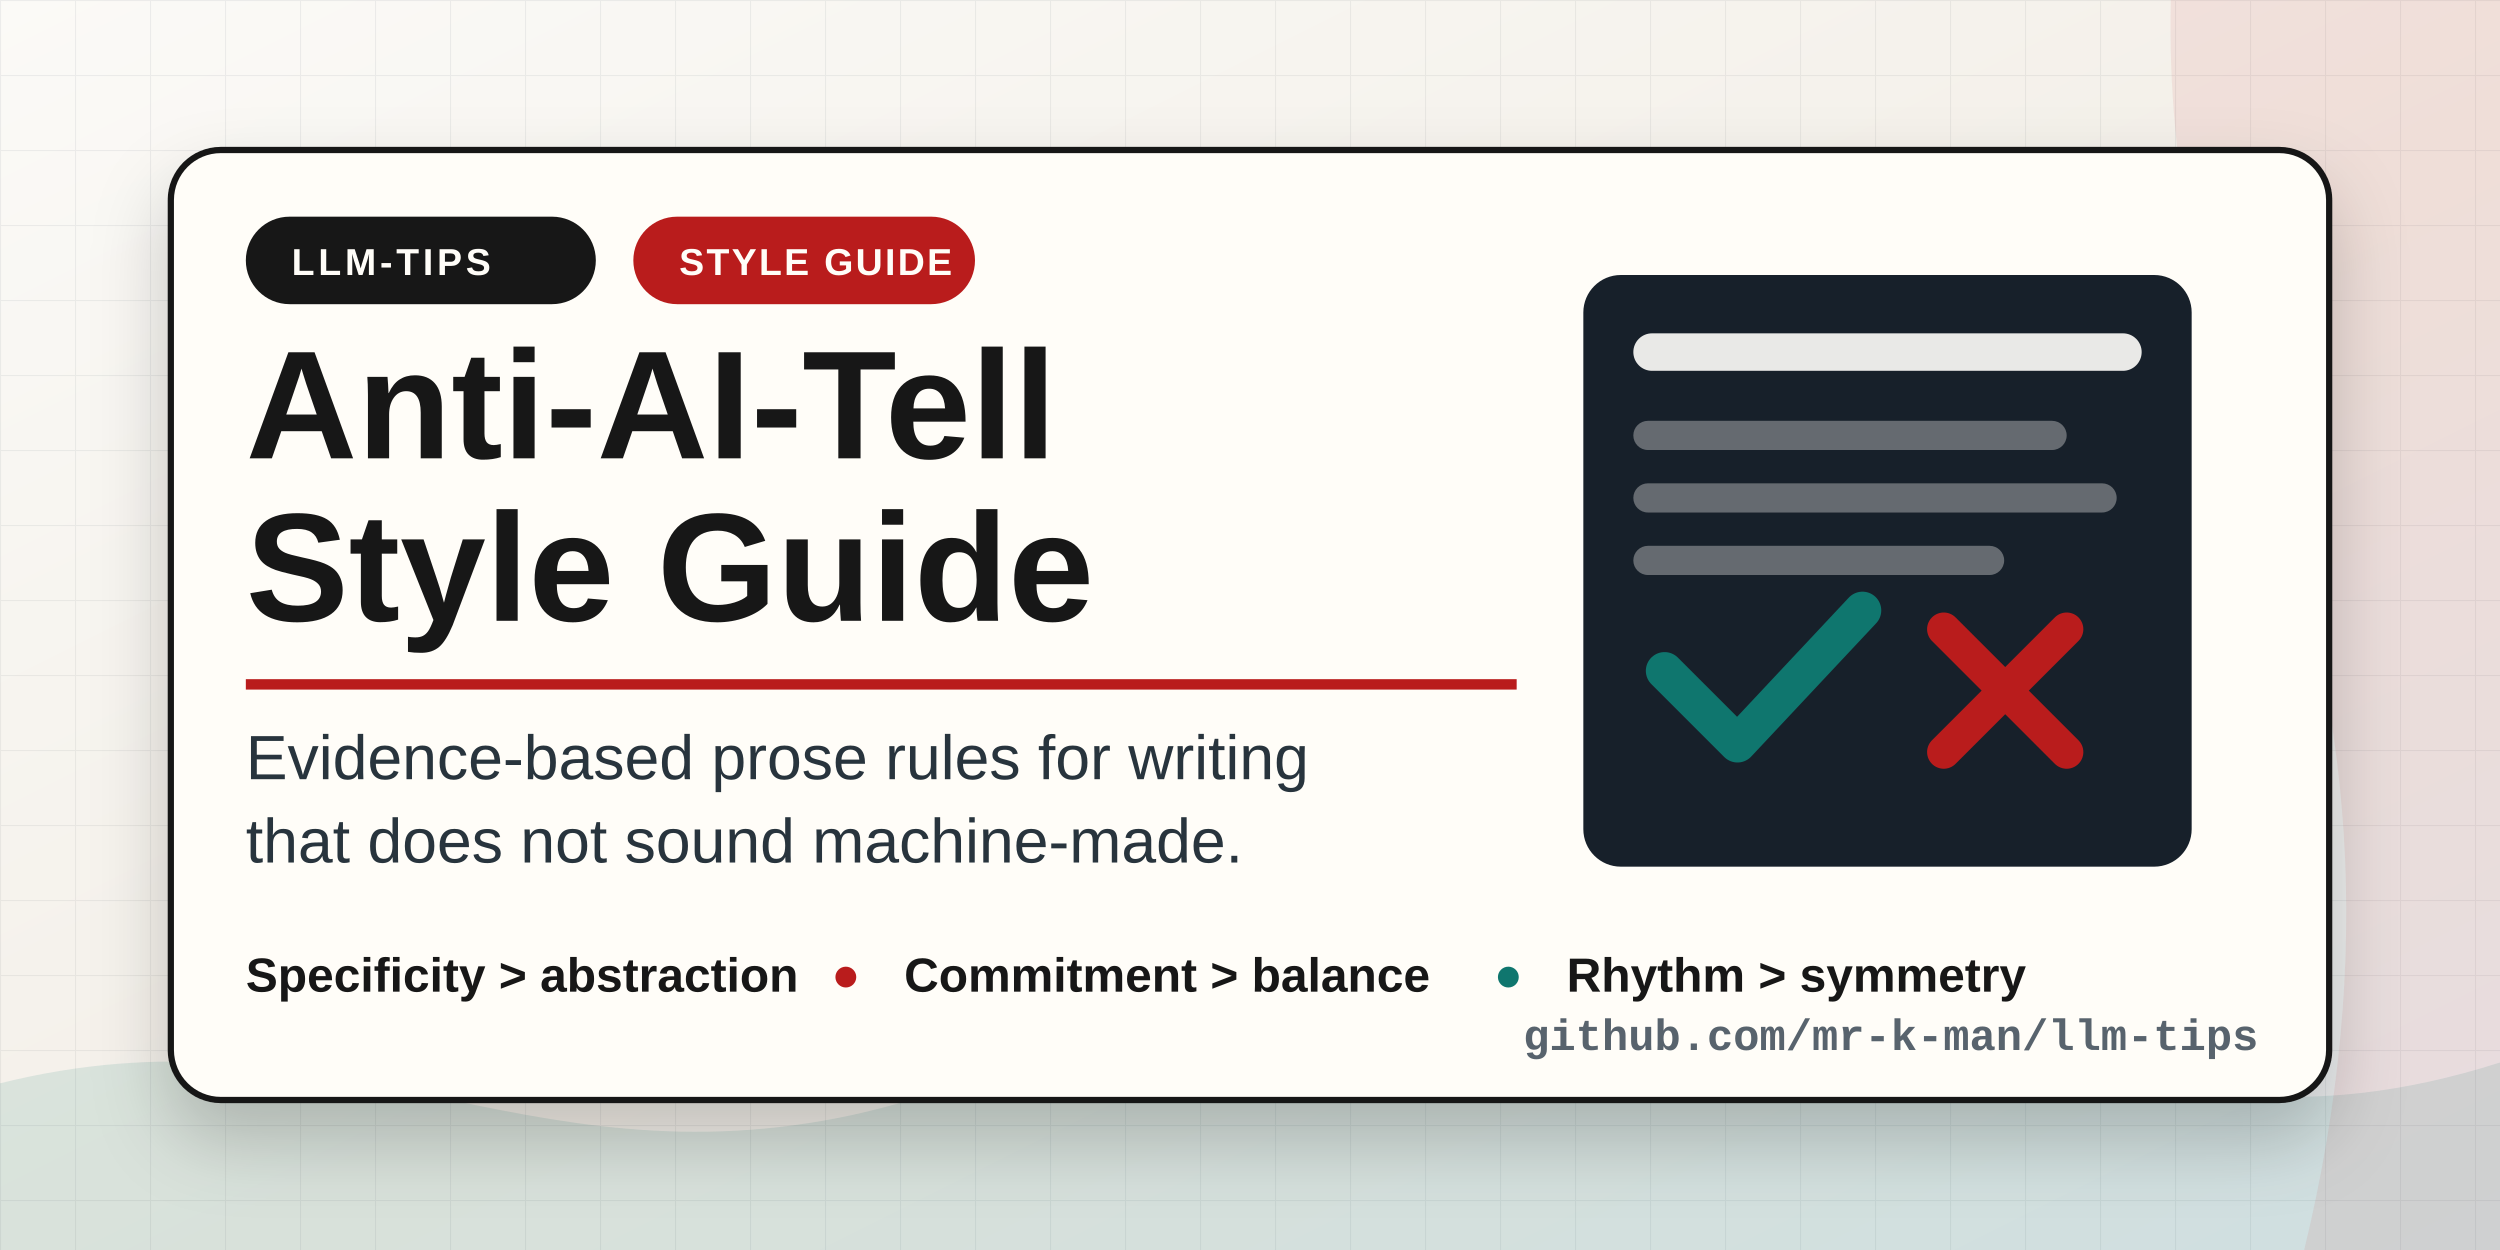
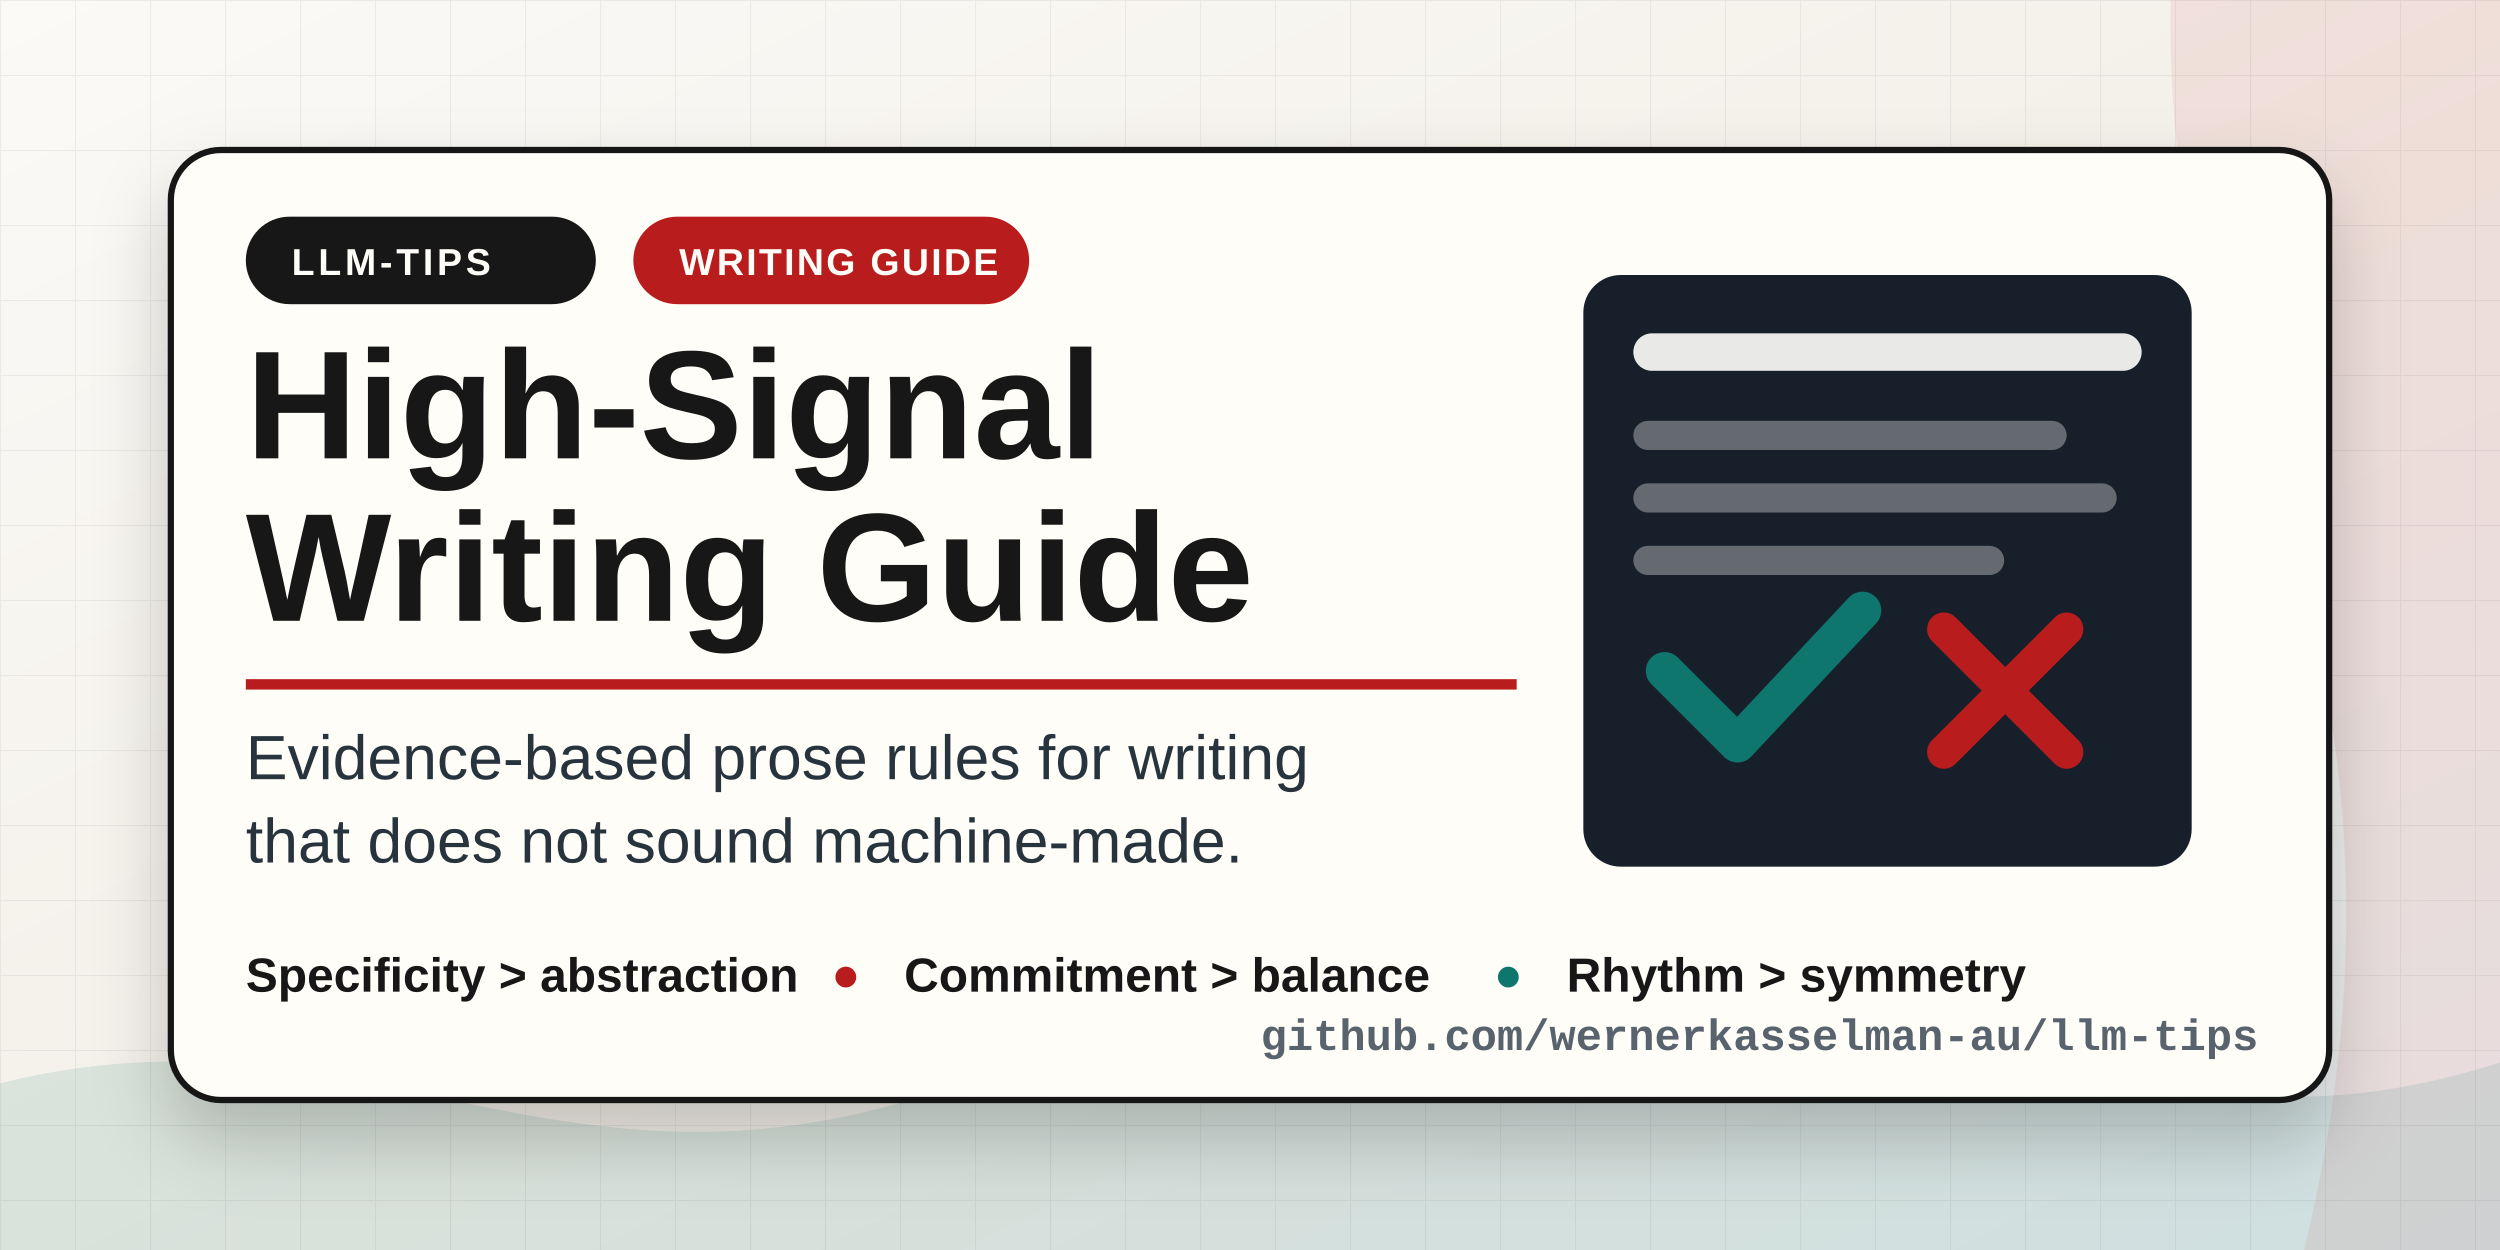
<svg xmlns="http://www.w3.org/2000/svg" width="1200" height="600" viewBox="0 0 1200 600" role="img" aria-labelledby="title desc">
  <defs>
    <linearGradient id="paper" x1="0" y1="0" x2="1" y2="1">
      <stop offset="0" stop-color="#fbfaf7" />
      <stop offset="0.55" stop-color="#f3efe8" />
      <stop offset="1" stop-color="#e9edf0" />
    </linearGradient>
    <filter id="soft-shadow" x="-20%" y="-20%" width="140%" height="140%">
      <feDropShadow dx="0" dy="18" stdDeviation="18" flood-color="#1b1b1b" flood-opacity="0.20" />
    </filter>
    <pattern id="grid" width="36" height="36" patternUnits="userSpaceOnUse">
      <path d="M 36 0 L 0 0 0 36" fill="none" stroke="#22313b" stroke-width="1" opacity="0.07" />
    </pattern>
  </defs>
  <rect width="1200" height="600" fill="url(#paper)" />
  <rect width="1200" height="600" fill="url(#grid)" />
  <path d="M0 520 C160 480 250 570 410 535 C575 498 620 385 790 420 C930 449 1012 570 1200 510 L1200 600 L0 600 Z" fill="#0f766e" opacity="0.12" />
  <path d="M1042 0 L1200 0 L1200 600 L1106 600 C1140 460 1130 334 1084 220 C1058 155 1040 85 1042 0 Z" fill="#b91c1c" opacity="0.08" />
  <g filter="url(#soft-shadow)">
    <rect x="82" y="72" width="1036" height="456" rx="24" fill="#fffdf8" stroke="#171717" stroke-width="3" />
  </g>
  <g transform="translate(118 104)">
    <rect x="0" y="0" width="168" height="42" rx="21" fill="#171717" />
    <text x="22" y="28" font-family="Liberation Sans, Arial, sans-serif" font-size="18" font-weight="700" fill="#fffdf8" letter-spacing="1.8">LLM-TIPS</text>
-     <rect x="186" y="0" width="164" height="42" rx="21" fill="#b91c1c" />
-     <text x="208" y="28" font-family="Liberation Sans, Arial, sans-serif" font-size="18" font-weight="700" fill="#fffdf8" letter-spacing="1.1">STYLE GUIDE</text>
+     <rect x="186" y="0" width="190" height="42" rx="21" fill="#b91c1c" />
+     <text x="208" y="28" font-family="Liberation Sans, Arial, sans-serif" font-size="18" font-weight="700" fill="#fffdf8" letter-spacing="1.1">WRITING GUIDE</text>
  </g>
  <g transform="translate(118 220)">
    <text font-family="Liberation Sans, Arial, sans-serif" font-size="74" font-weight="700" fill="#171717">
-       <tspan x="0" y="0">Anti-AI-Tell</tspan>
-       <tspan x="0" y="78">Style Guide</tspan>
+       <tspan x="0" y="0">High-Signal</tspan>
+       <tspan x="0" y="78">Writing Guide</tspan>
    </text>
    <rect x="0" y="106" width="610" height="5" fill="#b91c1c" />
    <text x="0" y="154" font-family="Liberation Sans, Arial, sans-serif" font-size="30" font-weight="400" fill="#28343d">
      <tspan x="0" dy="0">Evidence-based prose rules for writing</tspan>
      <tspan x="0" dy="40">that does not sound machine-made.</tspan>
    </text>
  </g>
  <g transform="translate(760 132)">
    <rect x="0" y="0" width="292" height="284" rx="18" fill="#17202a" />
    <rect x="24" y="28" width="244" height="18" rx="9" fill="#fbfaf7" opacity="0.92" />
    <rect x="24" y="70" width="208" height="14" rx="7" fill="#fbfaf7" opacity="0.34" />
    <rect x="24" y="100" width="232" height="14" rx="7" fill="#fbfaf7" opacity="0.34" />
    <rect x="24" y="130" width="178" height="14" rx="7" fill="#fbfaf7" opacity="0.34" />
    <path d="M39 190 L74 225 L134 161" fill="none" stroke="#0f766e" stroke-width="18" stroke-linecap="round" stroke-linejoin="round" />
    <path d="M173 170 L232 229 M232 170 L173 229" fill="none" stroke="#b91c1c" stroke-width="16" stroke-linecap="round" />
  </g>
  <g transform="translate(118 476)" font-family="Liberation Sans, Arial, sans-serif" font-size="23" font-weight="700">
    <text x="0" y="0" fill="#171717">Specificity &gt; abstraction</text>
    <circle cx="288" cy="-7" r="5" fill="#b91c1c" />
    <text x="316" y="0" fill="#171717">Commitment &gt; balance</text>
    <circle cx="606" cy="-7" r="5" fill="#0f766e" />
    <text x="634" y="0" fill="#171717">Rhythm &gt; symmetry</text>
  </g>
-   <text x="1084" y="504" text-anchor="end" font-family="Liberation Mono, monospace" font-size="21" font-weight="700" fill="#58636d">github.com/mr-k-man/llm-tips</text>
+   <text x="1084" y="504" text-anchor="end" font-family="Liberation Mono, monospace" font-size="21" font-weight="700" fill="#58636d">github.com/wernerkasselman-au/llm-tips</text>
</svg>
